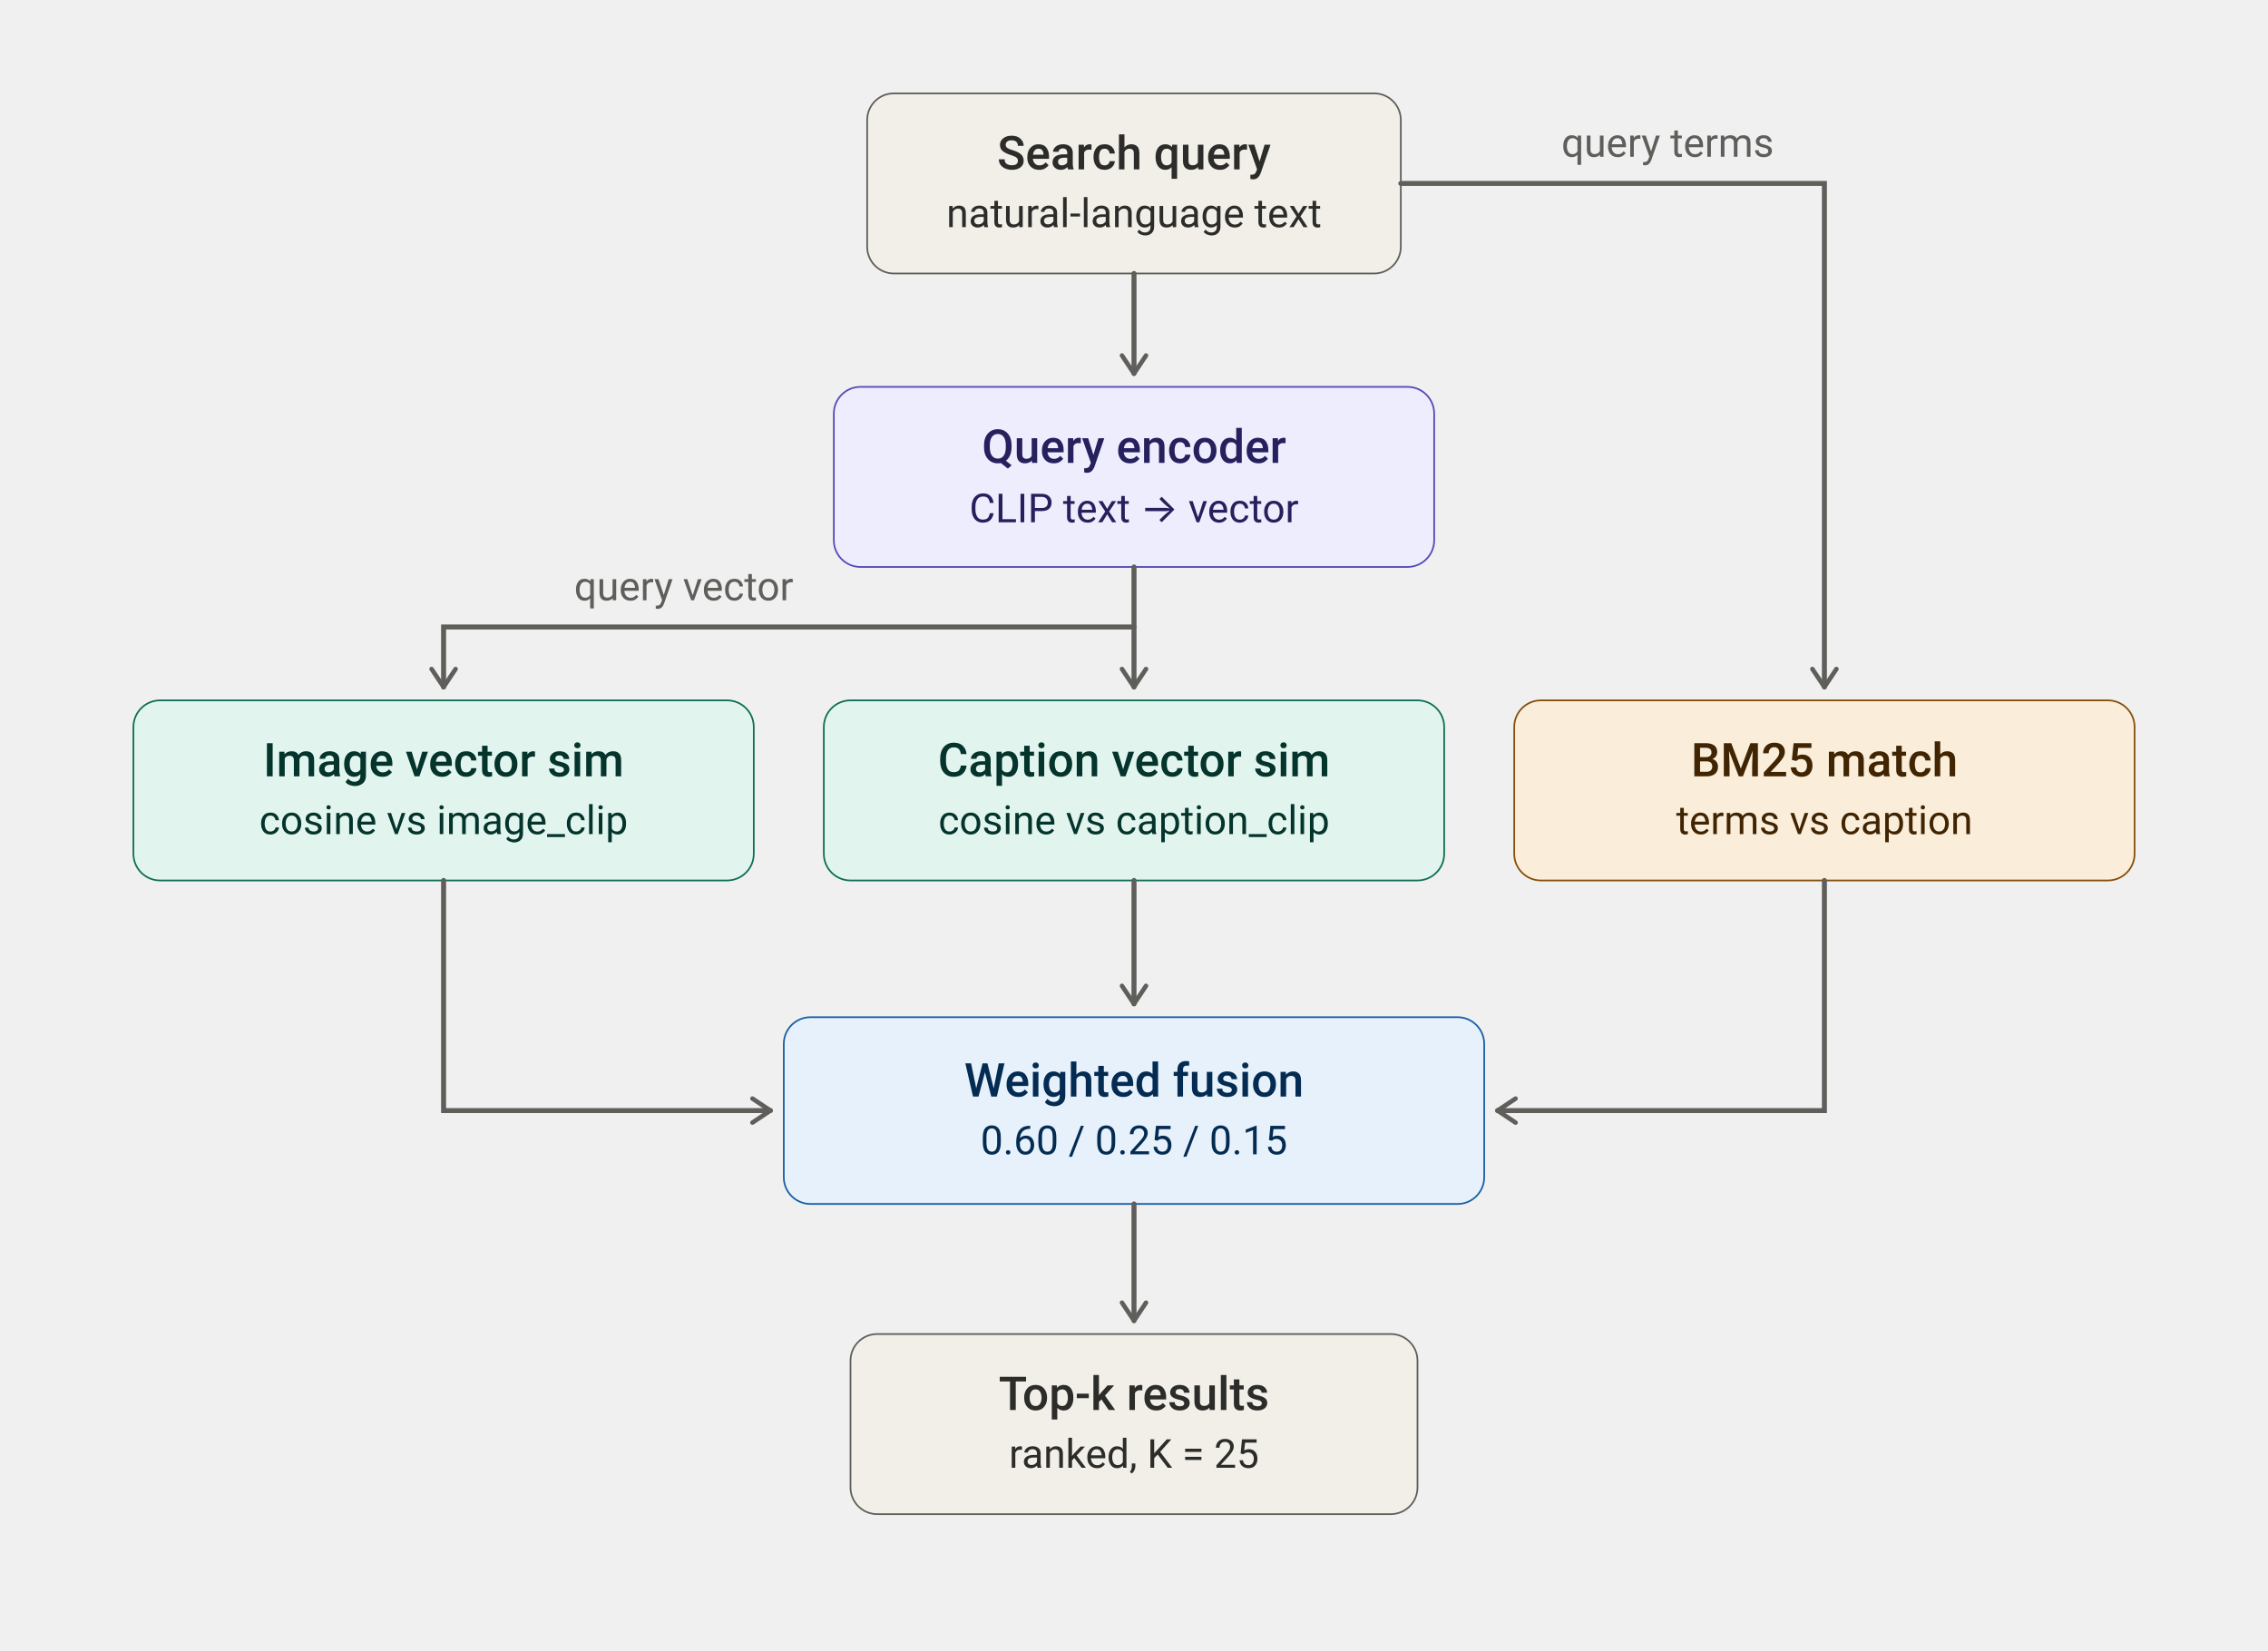
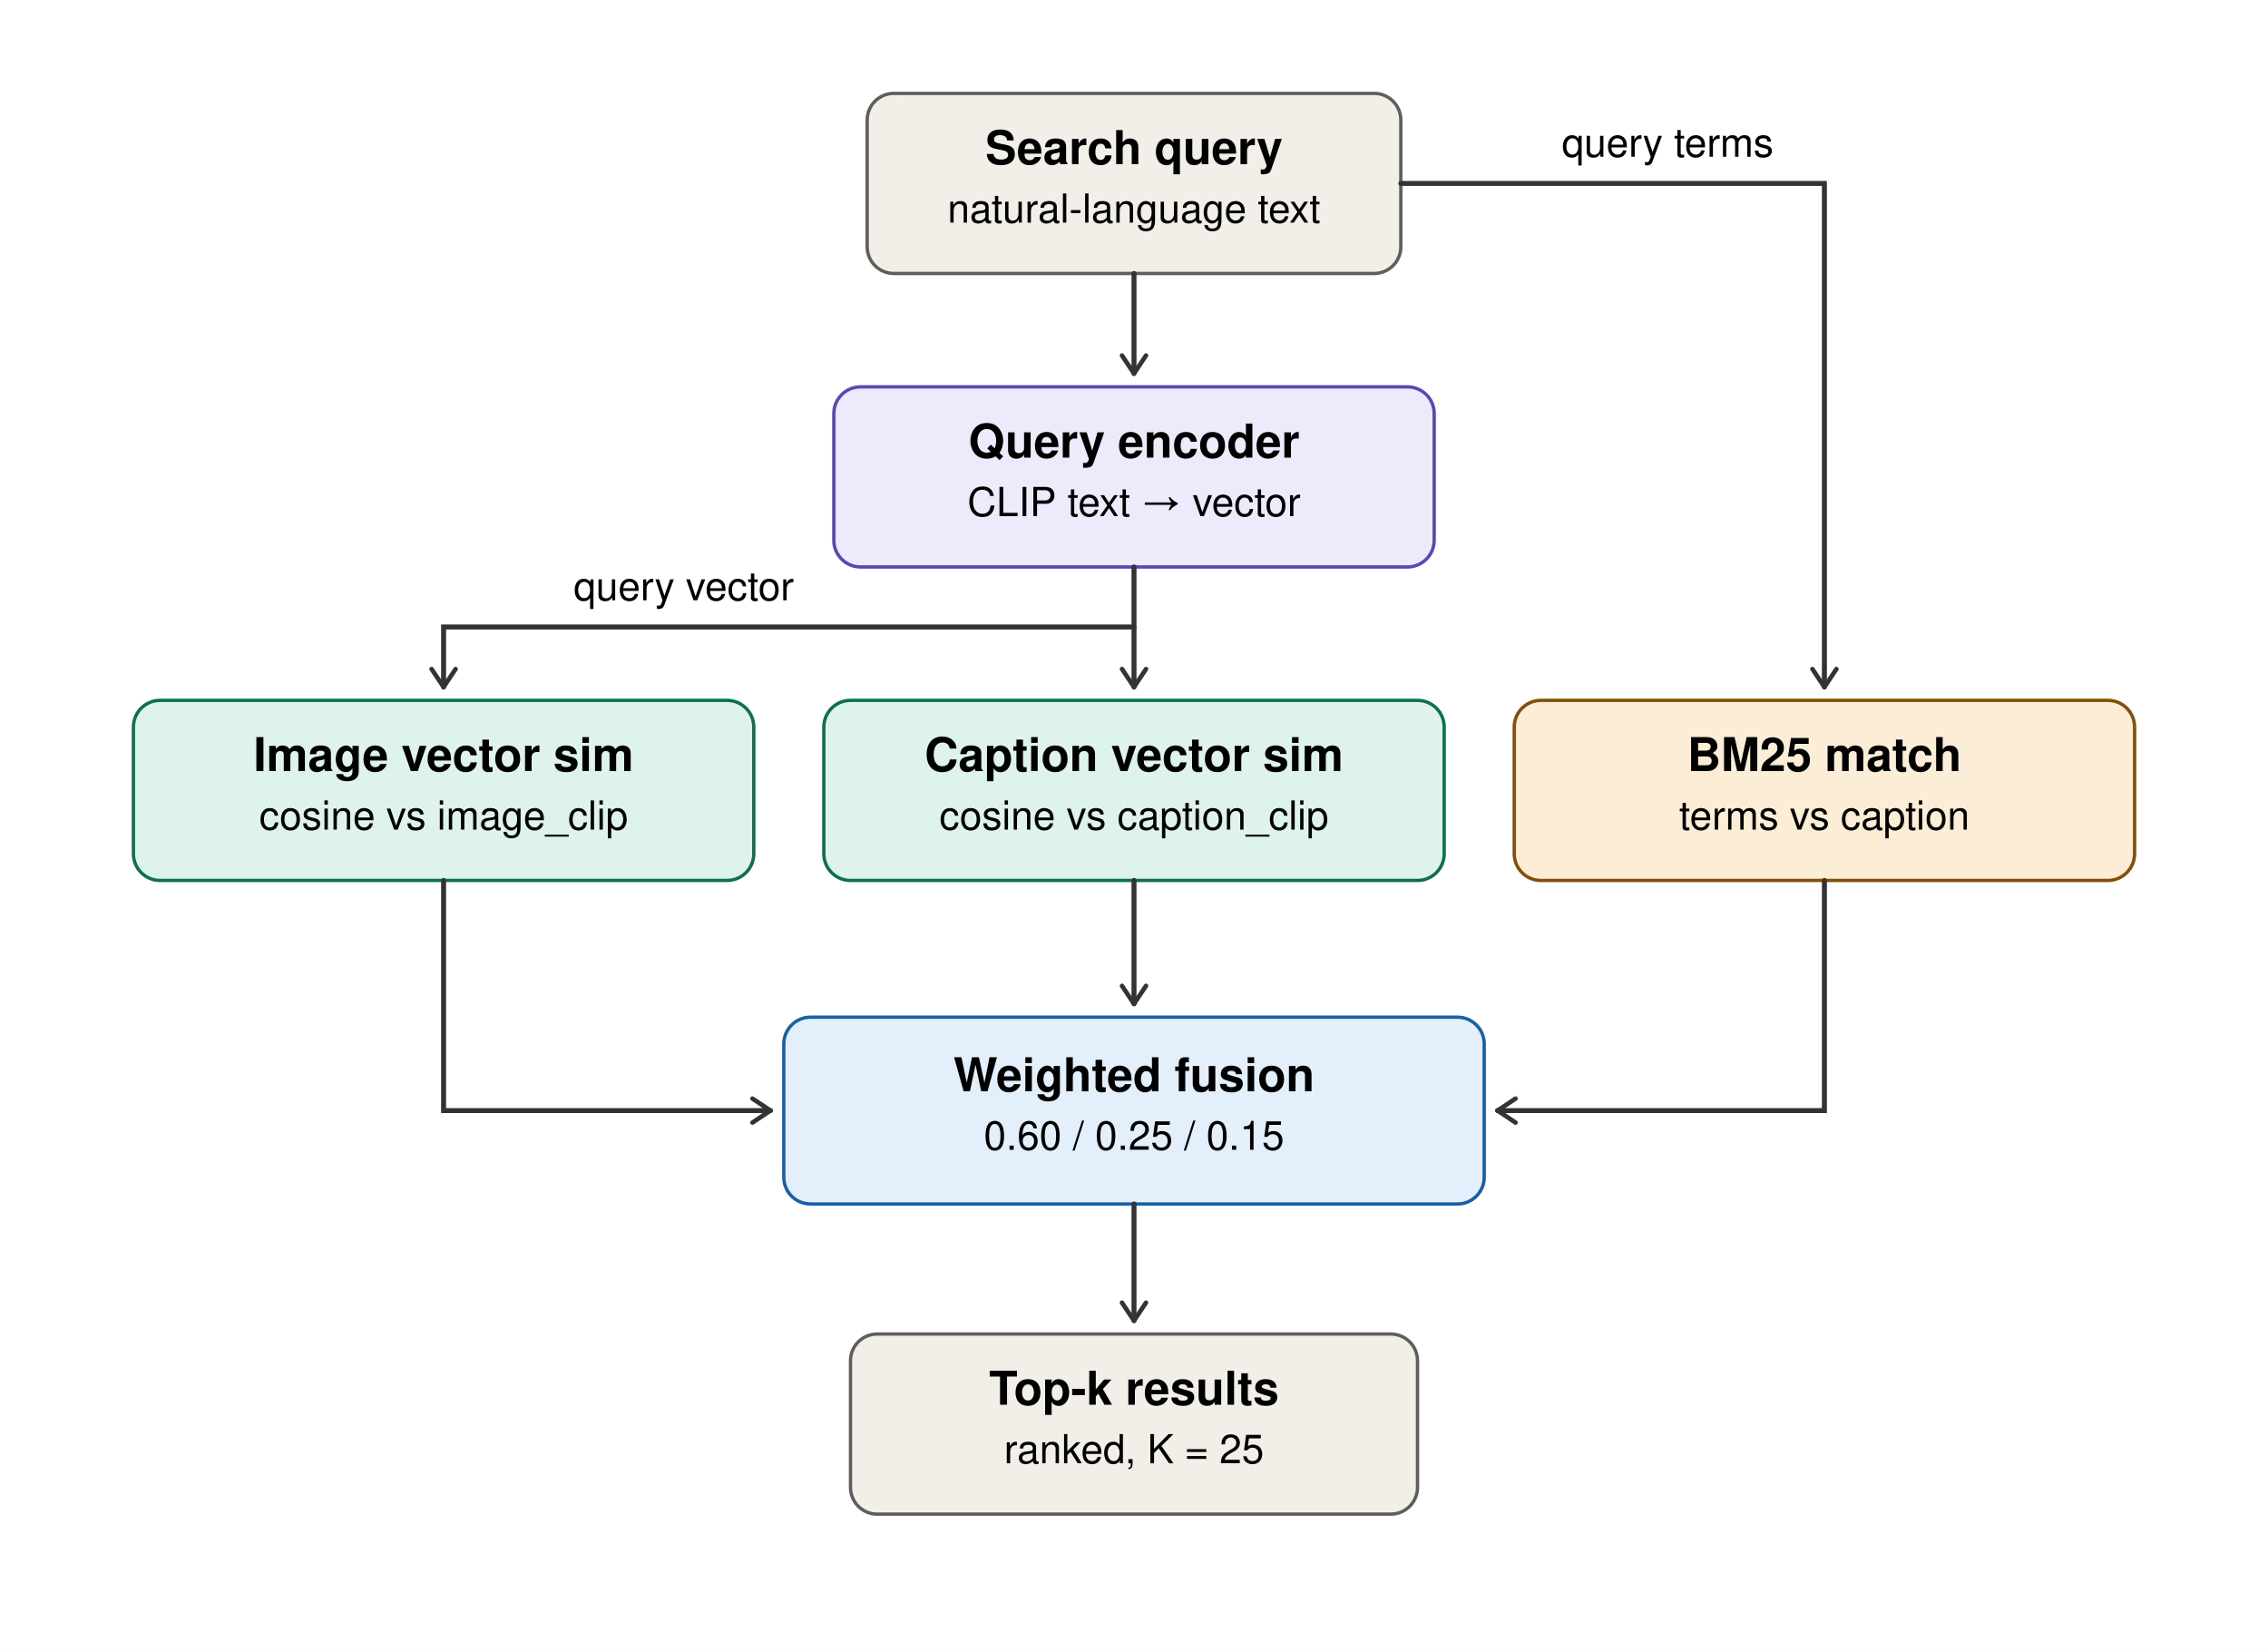
<svg xmlns="http://www.w3.org/2000/svg" width="680" viewBox="0 0 680 495" role="img">
-   <style>
- text{font-family:'Anthropic Sans',-apple-system,'Segoe UI',Roboto,sans-serif;}
- .th{font-size:14px;font-weight:500;}
- .ts{font-size:12px;}
- .arr{stroke:#5F5E5A;stroke-width:1.5;fill:none;stroke-linecap:round;}
- .lbl{fill:#5F5E5A;}
- rect.box{stroke-width:0.5;}
- .gray rect{fill:#F1EFE8;stroke:#5F5E5A;} .gray text{fill:#2C2C2A;}
- .purple rect{fill:#EEEDFE;stroke:#534AB7;} .purple text{fill:#26215C;}
- .teal rect{fill:#E1F5EE;stroke:#0F6E56;} .teal text{fill:#04342C;}
- .amber rect{fill:#FAEEDA;stroke:#854F0B;} .amber text{fill:#412402;}
- .blue rect{fill:#E6F1FB;stroke:#185FA5;} .blue text{fill:#042C53;}
- @media (prefers-color-scheme:dark){
-  .arr{stroke:#9c9a92;} .lbl{fill:#9c9a92;}
-  .gray rect{fill:#444441;stroke:#B4B2A9;} .gray text{fill:#D3D1C7;}
-  .purple rect{fill:#3C3489;stroke:#AFA9EC;} .purple text{fill:#CECBF6;}
-  .teal rect{fill:#085041;stroke:#5DCAA5;} .teal text{fill:#9FE1CB;}
-  .amber rect{fill:#633806;stroke:#EF9F27;} .amber text{fill:#FAC775;}
-  .blue rect{fill:#0C447C;stroke:#85B7EB;} .blue text{fill:#B5D4F4;}
- }
- </style>
+   <rect x="0" y="0" width="680" height="495" fill="#FFFFFF" />
  <defs>
    <marker id="arrow" viewBox="0 0 10 10" refX="8" refY="5" markerWidth="6" markerHeight="6" orient="auto-start-reverse">
-       <path d="M2 1L8 5L2 9" fill="none" stroke="context-stroke" stroke-width="1.5" stroke-linecap="round" stroke-linejoin="round" />
+       <path d="M2 1L8 5L2 9" fill="none" stroke="#333333" stroke-width="1.5" stroke-linecap="round" stroke-linejoin="round" />
    </marker>
  </defs>
-   <g class="gray">
-     <rect class="box" x="260" y="28" width="160" height="54" rx="8" />
-     <text class="th" x="340.0" y="46.0" text-anchor="middle" dominant-baseline="central">Search query</text>
-     <text class="ts" x="340.0" y="64.0" text-anchor="middle" dominant-baseline="central">natural-language text</text>
-   </g>
-   <g class="purple">
-     <rect class="box" x="250" y="116" width="180" height="54" rx="8" />
-     <text class="th" x="340.0" y="134.0" text-anchor="middle" dominant-baseline="central">Query encoder</text>
-     <text class="ts" x="340.0" y="152.0" text-anchor="middle" dominant-baseline="central">CLIP text → vector</text>
-   </g>
-   <g class="teal">
-     <rect class="box" x="40" y="210" width="186" height="54" rx="8" />
-     <text class="th" x="133.0" y="228.0" text-anchor="middle" dominant-baseline="central">Image vector sim</text>
-     <text class="ts" x="133.0" y="246.0" text-anchor="middle" dominant-baseline="central">cosine vs image_clip</text>
-   </g>
-   <g class="teal">
-     <rect class="box" x="247" y="210" width="186" height="54" rx="8" />
-     <text class="th" x="340.0" y="228.0" text-anchor="middle" dominant-baseline="central">Caption vector sim</text>
-     <text class="ts" x="340.0" y="246.0" text-anchor="middle" dominant-baseline="central">cosine vs caption_clip</text>
-   </g>
-   <g class="amber">
-     <rect class="box" x="454" y="210" width="186" height="54" rx="8" />
-     <text class="th" x="547.0" y="228.0" text-anchor="middle" dominant-baseline="central">BM25 match</text>
-     <text class="ts" x="547.0" y="246.0" text-anchor="middle" dominant-baseline="central">terms vs caption</text>
-   </g>
-   <g class="blue">
-     <rect class="box" x="235" y="305" width="210" height="56" rx="8" />
-     <text class="th" x="340.0" y="324.0" text-anchor="middle" dominant-baseline="central">Weighted fusion</text>
-     <text class="ts" x="340.0" y="342.0" text-anchor="middle" dominant-baseline="central">0.60 / 0.25 / 0.15</text>
-   </g>
-   <g class="gray">
-     <rect class="box" x="255" y="400" width="170" height="54" rx="8" />
-     <text class="th" x="340.0" y="418.0" text-anchor="middle" dominant-baseline="central">Top-k results</text>
-     <text class="ts" x="340.0" y="436.0" text-anchor="middle" dominant-baseline="central">ranked, K = 25</text>
-   </g>
-   <line x1="340" y1="82" x2="340" y2="112" class="arr" marker-end="url(#arrow)" />
-   <path d="M340 170 L340 206" class="arr" marker-end="url(#arrow)" />
-   <path d="M340 188 L133 188 L133 206" class="arr" marker-end="url(#arrow)" />
-   <text class="ts lbl" x="205" y="180" text-anchor="middle">query vector</text>
-   <path d="M420 55 L547 55 L547 206" class="arr" marker-end="url(#arrow)" />
-   <text class="ts lbl" x="500" y="47" text-anchor="middle">query terms</text>
-   <path d="M133 264 L133 333 L231 333" class="arr" marker-end="url(#arrow)" />
-   <line x1="340" y1="264" x2="340" y2="301" class="arr" marker-end="url(#arrow)" />
-   <path d="M547 264 L547 333 L449 333" class="arr" marker-end="url(#arrow)" />
-   <line x1="340" y1="361" x2="340" y2="396" class="arr" marker-end="url(#arrow)" />
+   <rect x="260" y="28" width="160" height="54" rx="8" fill="#F1EFE8" stroke="#5F5E5A" stroke-width="1" />
+   <text x="340.0" y="46.0" text-anchor="middle" dominant-baseline="central" font-family="Segoe UI,Helvetica,Arial,sans-serif" font-size="14" font-weight="600" fill="#000000">Search query</text>
+   <text x="340.0" y="64.0" text-anchor="middle" dominant-baseline="central" font-family="Segoe UI,Helvetica,Arial,sans-serif" font-size="12" fill="#000000">natural-language text</text>
+   <rect x="250" y="116" width="180" height="54" rx="8" fill="#EDEBFB" stroke="#534AB7" stroke-width="1" />
+   <text x="340.0" y="134.0" text-anchor="middle" dominant-baseline="central" font-family="Segoe UI,Helvetica,Arial,sans-serif" font-size="14" font-weight="600" fill="#000000">Query encoder</text>
+   <text x="340.0" y="152.0" text-anchor="middle" dominant-baseline="central" font-family="Segoe UI,Helvetica,Arial,sans-serif" font-size="12" fill="#000000">CLIP text → vector</text>
+   <rect x="40" y="210" width="186" height="54" rx="8" fill="#DDF3EC" stroke="#0F6E56" stroke-width="1" />
+   <text x="133.0" y="228.0" text-anchor="middle" dominant-baseline="central" font-family="Segoe UI,Helvetica,Arial,sans-serif" font-size="14" font-weight="600" fill="#000000">Image vector sim</text>
+   <text x="133.0" y="246.0" text-anchor="middle" dominant-baseline="central" font-family="Segoe UI,Helvetica,Arial,sans-serif" font-size="12" fill="#000000">cosine vs image_clip</text>
+   <rect x="247" y="210" width="186" height="54" rx="8" fill="#DDF3EC" stroke="#0F6E56" stroke-width="1" />
+   <text x="340.0" y="228.0" text-anchor="middle" dominant-baseline="central" font-family="Segoe UI,Helvetica,Arial,sans-serif" font-size="14" font-weight="600" fill="#000000">Caption vector sim</text>
+   <text x="340.0" y="246.0" text-anchor="middle" dominant-baseline="central" font-family="Segoe UI,Helvetica,Arial,sans-serif" font-size="12" fill="#000000">cosine vs caption_clip</text>
+   <rect x="454" y="210" width="186" height="54" rx="8" fill="#FBEDD6" stroke="#854F0B" stroke-width="1" />
+   <text x="547.0" y="228.0" text-anchor="middle" dominant-baseline="central" font-family="Segoe UI,Helvetica,Arial,sans-serif" font-size="14" font-weight="600" fill="#000000">BM25 match</text>
+   <text x="547.0" y="246.0" text-anchor="middle" dominant-baseline="central" font-family="Segoe UI,Helvetica,Arial,sans-serif" font-size="12" fill="#000000">terms vs caption</text>
+   <rect x="235" y="305" width="210" height="56" rx="8" fill="#E3EFFB" stroke="#185FA5" stroke-width="1" />
+   <text x="340.0" y="324.0" text-anchor="middle" dominant-baseline="central" font-family="Segoe UI,Helvetica,Arial,sans-serif" font-size="14" font-weight="600" fill="#000000">Weighted fusion</text>
+   <text x="340.0" y="342.0" text-anchor="middle" dominant-baseline="central" font-family="Segoe UI,Helvetica,Arial,sans-serif" font-size="12" fill="#000000">0.60 / 0.25 / 0.15</text>
+   <rect x="255" y="400" width="170" height="54" rx="8" fill="#F1EFE8" stroke="#5F5E5A" stroke-width="1" />
+   <text x="340.0" y="418.0" text-anchor="middle" dominant-baseline="central" font-family="Segoe UI,Helvetica,Arial,sans-serif" font-size="14" font-weight="600" fill="#000000">Top-k results</text>
+   <text x="340.0" y="436.0" text-anchor="middle" dominant-baseline="central" font-family="Segoe UI,Helvetica,Arial,sans-serif" font-size="12" fill="#000000">ranked, K = 25</text>
+   <path d="M340 82 L340 112" fill="none" stroke="#333333" stroke-width="1.5" stroke-linecap="round" marker-end="url(#arrow)" />
+   <path d="M340 170 L340 206" fill="none" stroke="#333333" stroke-width="1.5" stroke-linecap="round" marker-end="url(#arrow)" />
+   <path d="M340 188 L133 188 L133 206" fill="none" stroke="#333333" stroke-width="1.5" stroke-linecap="round" marker-end="url(#arrow)" />
+   <text x="205" y="180" text-anchor="middle" font-family="Segoe UI,Helvetica,Arial,sans-serif" font-size="12" fill="#000000">query vector</text>
+   <path d="M420 55 L547 55 L547 206" fill="none" stroke="#333333" stroke-width="1.5" stroke-linecap="round" marker-end="url(#arrow)" />
+   <text x="500" y="47" text-anchor="middle" font-family="Segoe UI,Helvetica,Arial,sans-serif" font-size="12" fill="#000000">query terms</text>
+   <path d="M133 264 L133 333 L231 333" fill="none" stroke="#333333" stroke-width="1.5" stroke-linecap="round" marker-end="url(#arrow)" />
+   <path d="M340 264 L340 301" fill="none" stroke="#333333" stroke-width="1.5" stroke-linecap="round" marker-end="url(#arrow)" />
+   <path d="M547 264 L547 333 L449 333" fill="none" stroke="#333333" stroke-width="1.5" stroke-linecap="round" marker-end="url(#arrow)" />
+   <path d="M340 361 L340 396" fill="none" stroke="#333333" stroke-width="1.5" stroke-linecap="round" marker-end="url(#arrow)" />
</svg>
